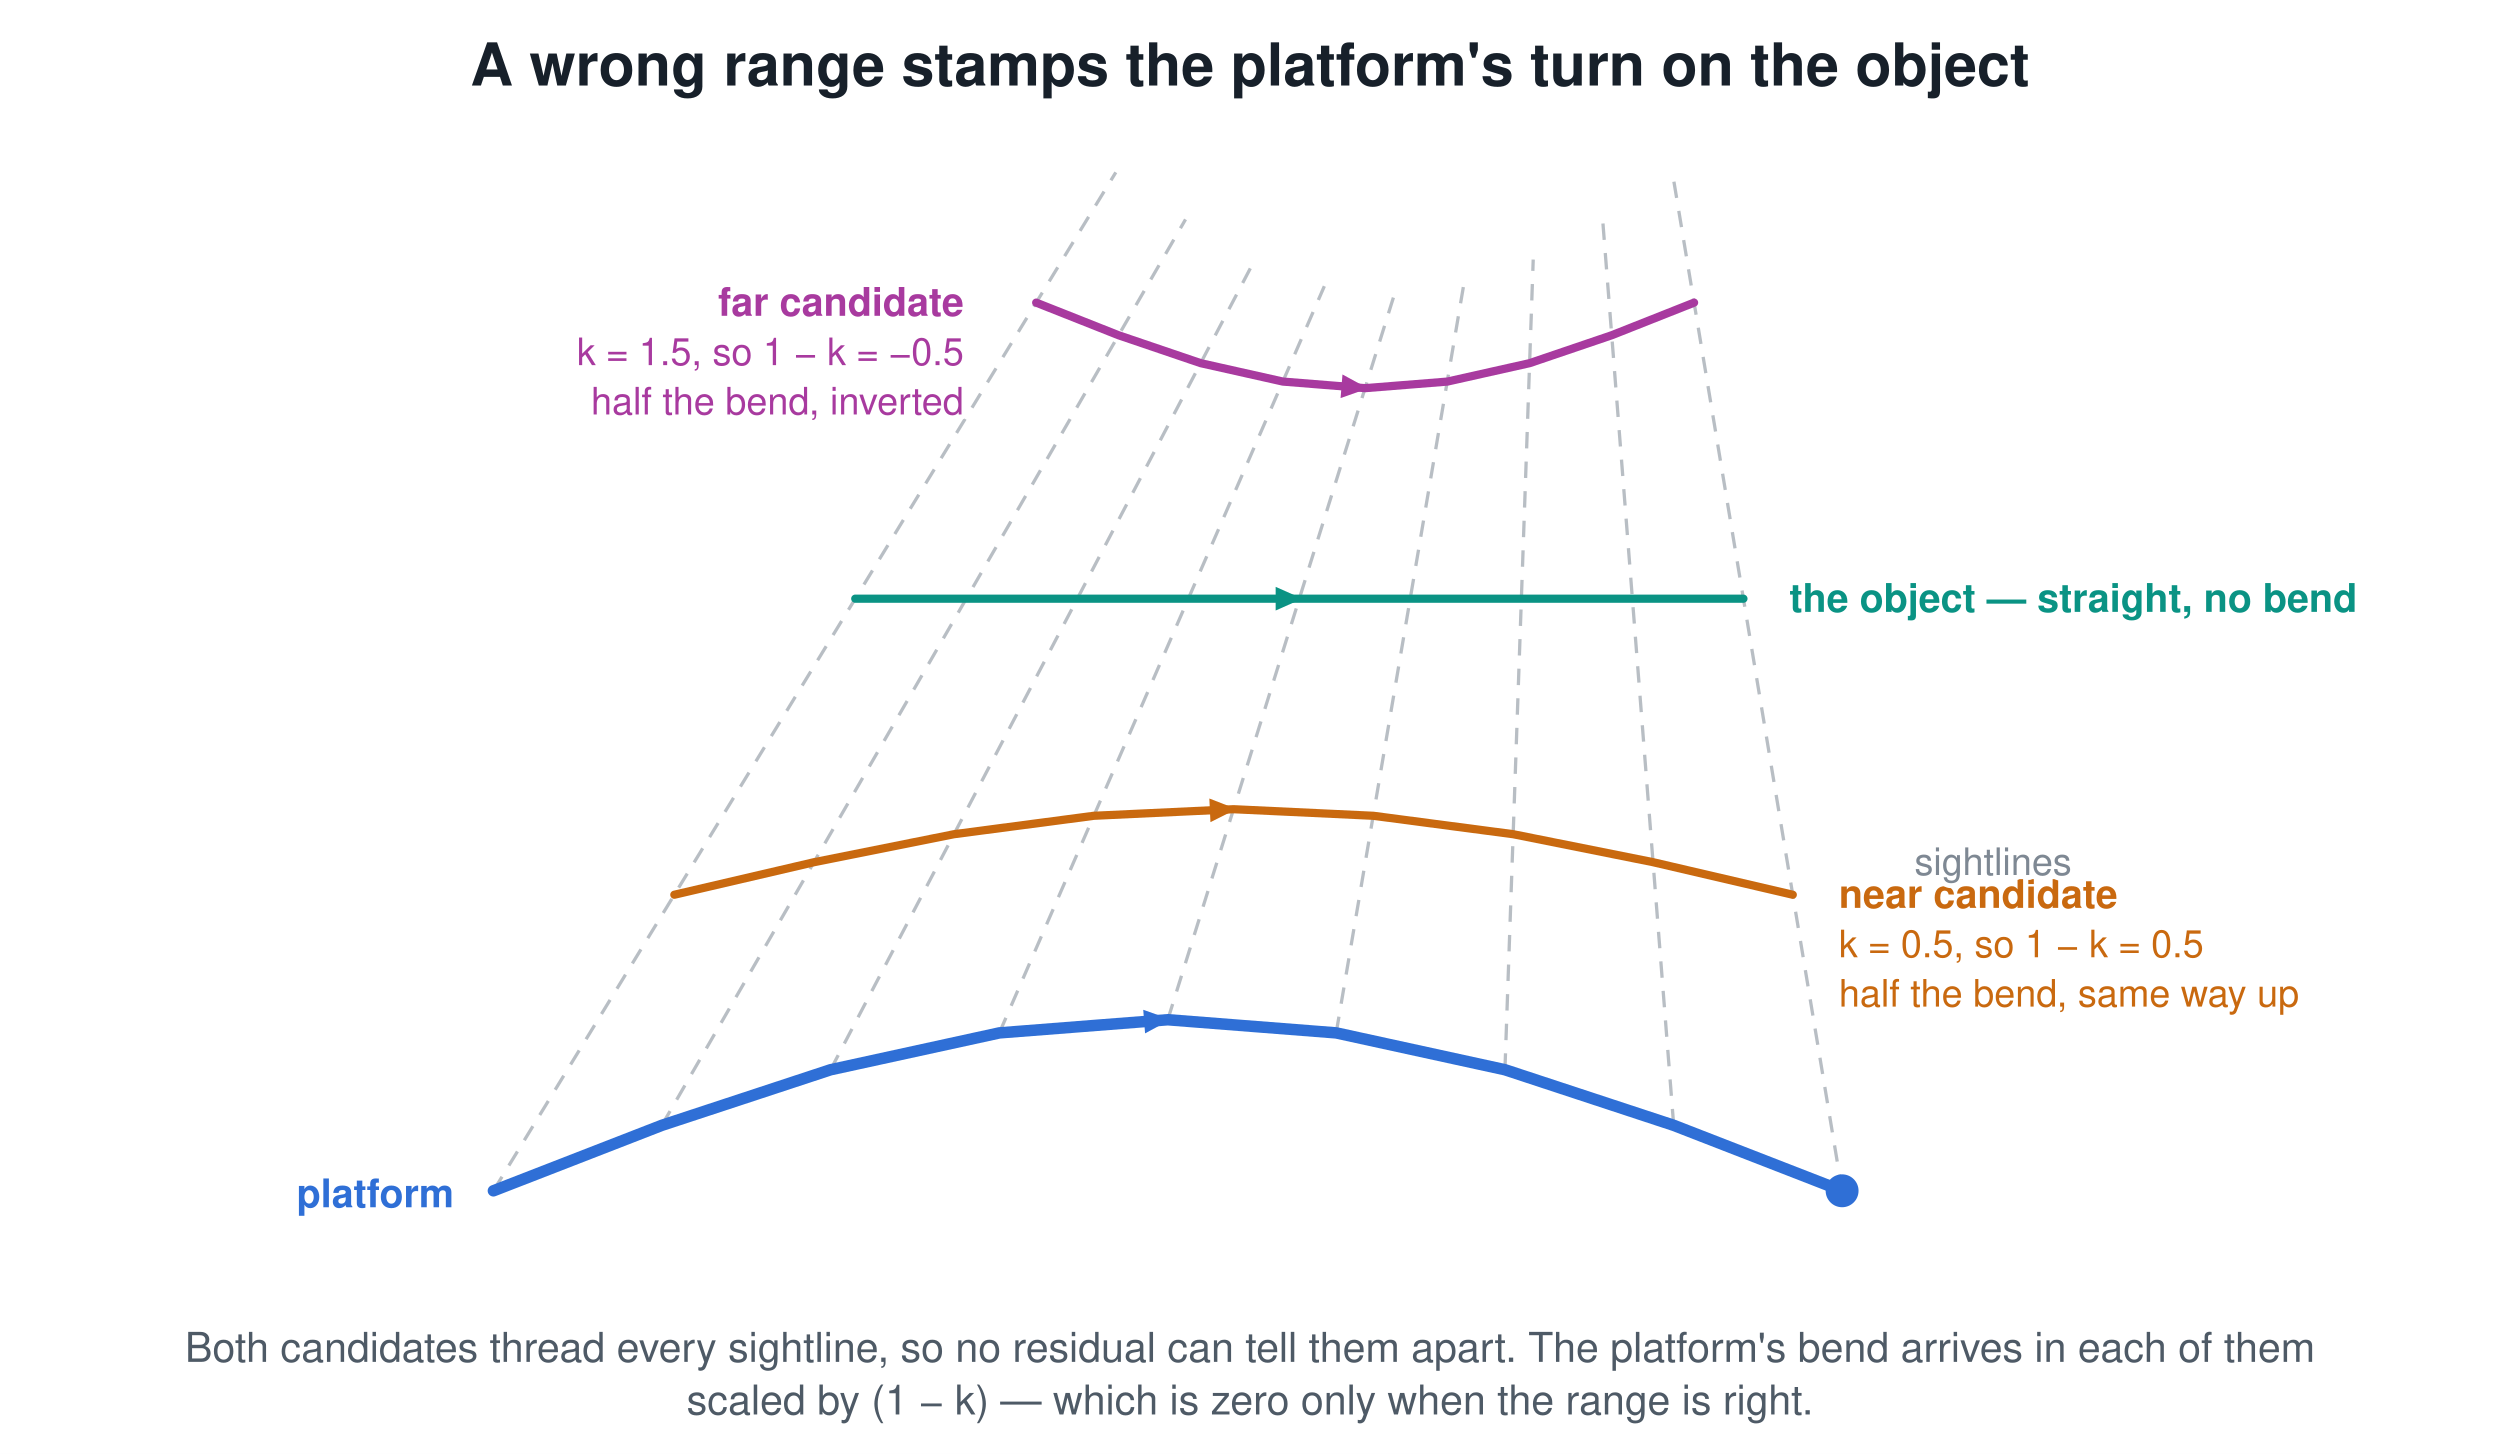
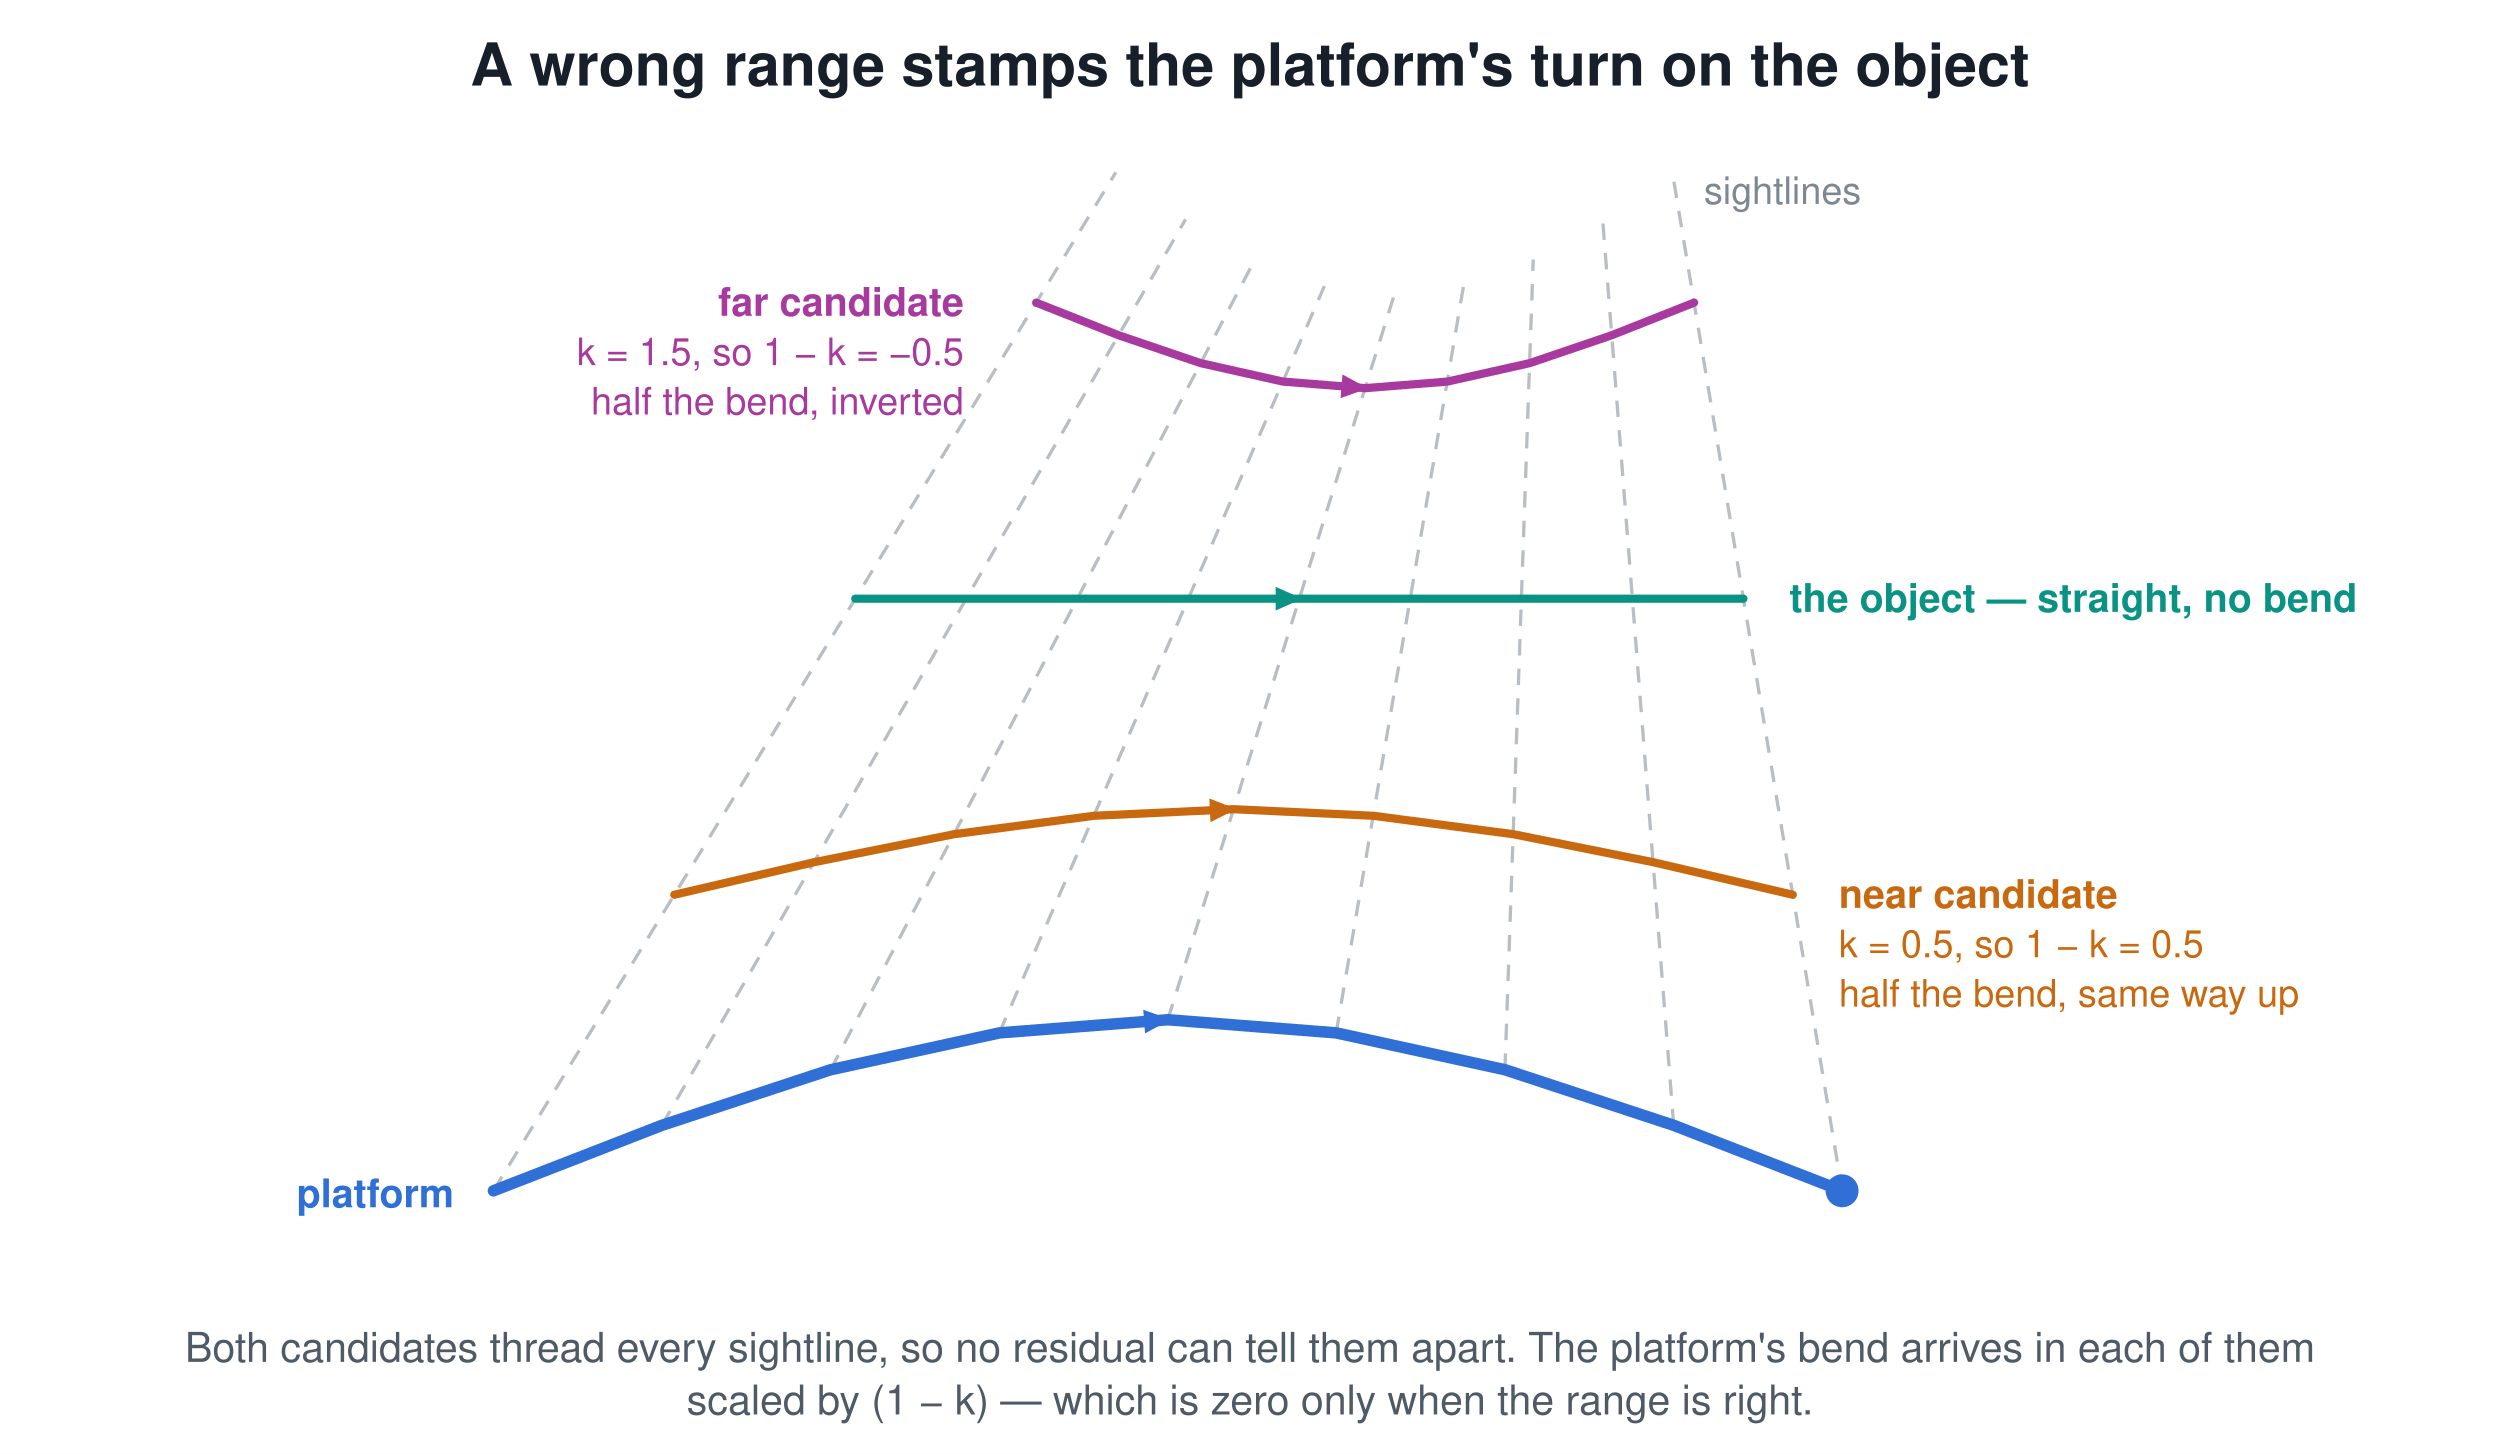
<svg xmlns="http://www.w3.org/2000/svg" width="760" height="442" viewBox="0 0 760 442" font-family="Helvetica, Arial, sans-serif">
  <rect width="760" height="442" fill="#FFFFFF" />
  <defs>
    <marker id="ap" viewBox="0 0 10 10" refX="8" refY="5" markerWidth="9" markerHeight="9" markerUnits="userSpaceOnUse" orient="auto">
      <path d="M0,1 L9,5 L0,9 z" fill="#2F6FD6" />
    </marker>
    <marker id="at" viewBox="0 0 10 10" refX="8" refY="5" markerWidth="9" markerHeight="9" markerUnits="userSpaceOnUse" orient="auto">
      <path d="M0,1 L9,5 L0,9 z" fill="#0A9384" />
    </marker>
    <marker id="an" viewBox="0 0 10 10" refX="8" refY="5" markerWidth="9" markerHeight="9" markerUnits="userSpaceOnUse" orient="auto">
      <path d="M0,1 L9,5 L0,9 z" fill="#C9690F" />
    </marker>
    <marker id="af" viewBox="0 0 10 10" refX="8" refY="5" markerWidth="9" markerHeight="9" markerUnits="userSpaceOnUse" orient="auto">
      <path d="M0,1 L9,5 L0,9 z" fill="#A83A9F" />
    </marker>
  </defs>
  <text x="380.0" y="26.0" font-family="Helvetica, Arial, sans-serif" font-size="18" font-weight="700" fill="#17202A" text-anchor="middle" style="">A wrong range stamps the platform's turn on the object</text>
  <line x1="150.0" y1="362.0" x2="339.2" y2="52.4" stroke="#7E8893" stroke-width="1" stroke-dasharray="5 4" opacity="0.55" />
  <line x1="201.2" y1="342.1" x2="360.4" y2="66.7" stroke="#7E8893" stroke-width="1" stroke-dasharray="5 4" opacity="0.55" />
  <line x1="252.5" y1="325.2" x2="381.5" y2="78.9" stroke="#7E8893" stroke-width="1" stroke-dasharray="5 4" opacity="0.55" />
  <line x1="303.8" y1="314.0" x2="402.6" y2="87.0" stroke="#7E8893" stroke-width="1" stroke-dasharray="5 4" opacity="0.55" />
  <line x1="355.0" y1="310.0" x2="423.8" y2="89.8" stroke="#7E8893" stroke-width="1" stroke-dasharray="5 4" opacity="0.55" />
  <line x1="406.2" y1="314.0" x2="444.9" y2="87.0" stroke="#7E8893" stroke-width="1" stroke-dasharray="5 4" opacity="0.55" />
  <line x1="457.5" y1="325.2" x2="466.1" y2="78.9" stroke="#7E8893" stroke-width="1" stroke-dasharray="5 4" opacity="0.55" />
  <line x1="508.8" y1="342.1" x2="487.2" y2="66.7" stroke="#7E8893" stroke-width="1" stroke-dasharray="5 4" opacity="0.55" />
  <line x1="560.0" y1="362.0" x2="508.4" y2="52.4" stroke="#7E8893" stroke-width="1" stroke-dasharray="5 4" opacity="0.55" />
  <polyline points="315.0,92.0 340.0,101.9 365.0,110.4 390.0,116.0 415.0,118.0 440.0,116.0 465.0,110.4 490.0,101.9 515.0,92.0" fill="none" stroke="#A83A9F" stroke-width="2.5" stroke-linejoin="round" stroke-linecap="round" />
  <line x1="390.0" y1="116.0" x2="415.0" y2="118.0" stroke="none" stroke-width="1.5" marker-end="url(#af)" />
  <text x="293.0" y="96.0" font-family="Helvetica, Arial, sans-serif" font-size="12" font-weight="700" fill="#A83A9F" text-anchor="end" style="paint-order:stroke;stroke:#FFFFFF;stroke-width:3px;stroke-linejoin:round;">far candidate</text>
  <text x="293.0" y="111.0" font-family="Helvetica, Arial, sans-serif" font-size="11.5" font-weight="normal" fill="#A83A9F" text-anchor="end" style="paint-order:stroke;stroke:#FFFFFF;stroke-width:3px;stroke-linejoin:round;">k = 1.5, so 1 − k = −0.5</text>
  <text x="293.0" y="126.0" font-family="Helvetica, Arial, sans-serif" font-size="11.5" font-weight="normal" fill="#A83A9F" text-anchor="end" style="paint-order:stroke;stroke:#FFFFFF;stroke-width:3px;stroke-linejoin:round;">half the bend, inverted</text>
  <polyline points="260.0,182.0 293.8,182.0 327.5,182.0 361.2,182.0 395.0,182.0 428.8,182.0 462.5,182.0 496.2,182.0 530.0,182.0" fill="none" stroke="#0A9384" stroke-width="2.5" stroke-linejoin="round" stroke-linecap="round" />
  <line x1="361.2" y1="182.0" x2="395.0" y2="182.0" stroke="none" stroke-width="1.5" marker-end="url(#at)" />
  <text x="544.0" y="186.0" font-family="Helvetica, Arial, sans-serif" font-size="12" font-weight="700" fill="#0A9384" text-anchor="start" style="paint-order:stroke;stroke:#FFFFFF;stroke-width:3px;stroke-linejoin:round;">the object — straight, no bend</text>
  <polyline points="205.0,272.0 247.5,262.1 290.0,253.6 332.5,248.0 375.0,246.0 417.5,248.0 460.0,253.6 502.5,262.1 545.0,272.0" fill="none" stroke="#C9690F" stroke-width="2.5" stroke-linejoin="round" stroke-linecap="round" />
  <line x1="332.5" y1="248.0" x2="375.0" y2="246.0" stroke="none" stroke-width="1.5" marker-end="url(#an)" />
  <text x="559.0" y="276.0" font-family="Helvetica, Arial, sans-serif" font-size="12" font-weight="700" fill="#C9690F" text-anchor="start" style="paint-order:stroke;stroke:#FFFFFF;stroke-width:3px;stroke-linejoin:round;">near candidate</text>
  <text x="559.0" y="291.0" font-family="Helvetica, Arial, sans-serif" font-size="11.5" font-weight="normal" fill="#C9690F" text-anchor="start" style="paint-order:stroke;stroke:#FFFFFF;stroke-width:3px;stroke-linejoin:round;">k = 0.5, so 1 − k = 0.5</text>
  <text x="559.0" y="306.0" font-family="Helvetica, Arial, sans-serif" font-size="11.5" font-weight="normal" fill="#C9690F" text-anchor="start" style="paint-order:stroke;stroke:#FFFFFF;stroke-width:3px;stroke-linejoin:round;">half the bend, same way up</text>
-   <text x="582.0" y="266.0" font-family="Helvetica, Arial, sans-serif" font-size="11.5" font-weight="normal" fill="#7E8893" text-anchor="start" style="paint-order:stroke;stroke:#FFFFFF;stroke-width:3px;stroke-linejoin:round;">sightlines</text>
+   <text x="518.0" y="62.0" font-family="Helvetica, Arial, sans-serif" font-size="11.5" font-weight="normal" fill="#7E8893" text-anchor="start" style="paint-order:stroke;stroke:#FFFFFF;stroke-width:3px;stroke-linejoin:round;">sightlines</text>
  <polyline points="150.0,362.0 201.2,342.1 252.5,325.2 303.8,314.0 355.0,310.0 406.2,314.0 457.5,325.2 508.8,342.1 560.0,362.0" fill="none" stroke="#2F6FD6" stroke-width="3.5" stroke-linejoin="round" stroke-linecap="round" />
  <line x1="303.8" y1="314.0" x2="355.0" y2="310.0" stroke="none" stroke-width="1.5" marker-end="url(#ap)" />
  <circle cx="560.0" cy="362.0" r="5" fill="#2F6FD6" />
  <text x="138.0" y="367.0" font-family="Helvetica, Arial, sans-serif" font-size="12" font-weight="700" fill="#2F6FD6" text-anchor="end" style="paint-order:stroke;stroke:#FFFFFF;stroke-width:3px;stroke-linejoin:round;">platform</text>
  <text x="380.0" y="414.0" font-family="Helvetica, Arial, sans-serif" font-size="12.5" font-weight="normal" fill="#4E5A66" text-anchor="middle" style="paint-order:stroke;stroke:#FFFFFF;stroke-width:3px;stroke-linejoin:round;">Both candidates thread every sightline, so no residual can tell them apart. The platform's bend arrives in each of them</text>
  <text x="380.0" y="430.0" font-family="Helvetica, Arial, sans-serif" font-size="12.5" font-weight="normal" fill="#4E5A66" text-anchor="middle" style="paint-order:stroke;stroke:#FFFFFF;stroke-width:3px;stroke-linejoin:round;">scaled by (1 − k) — which is zero only when the range is right.</text>
</svg>
